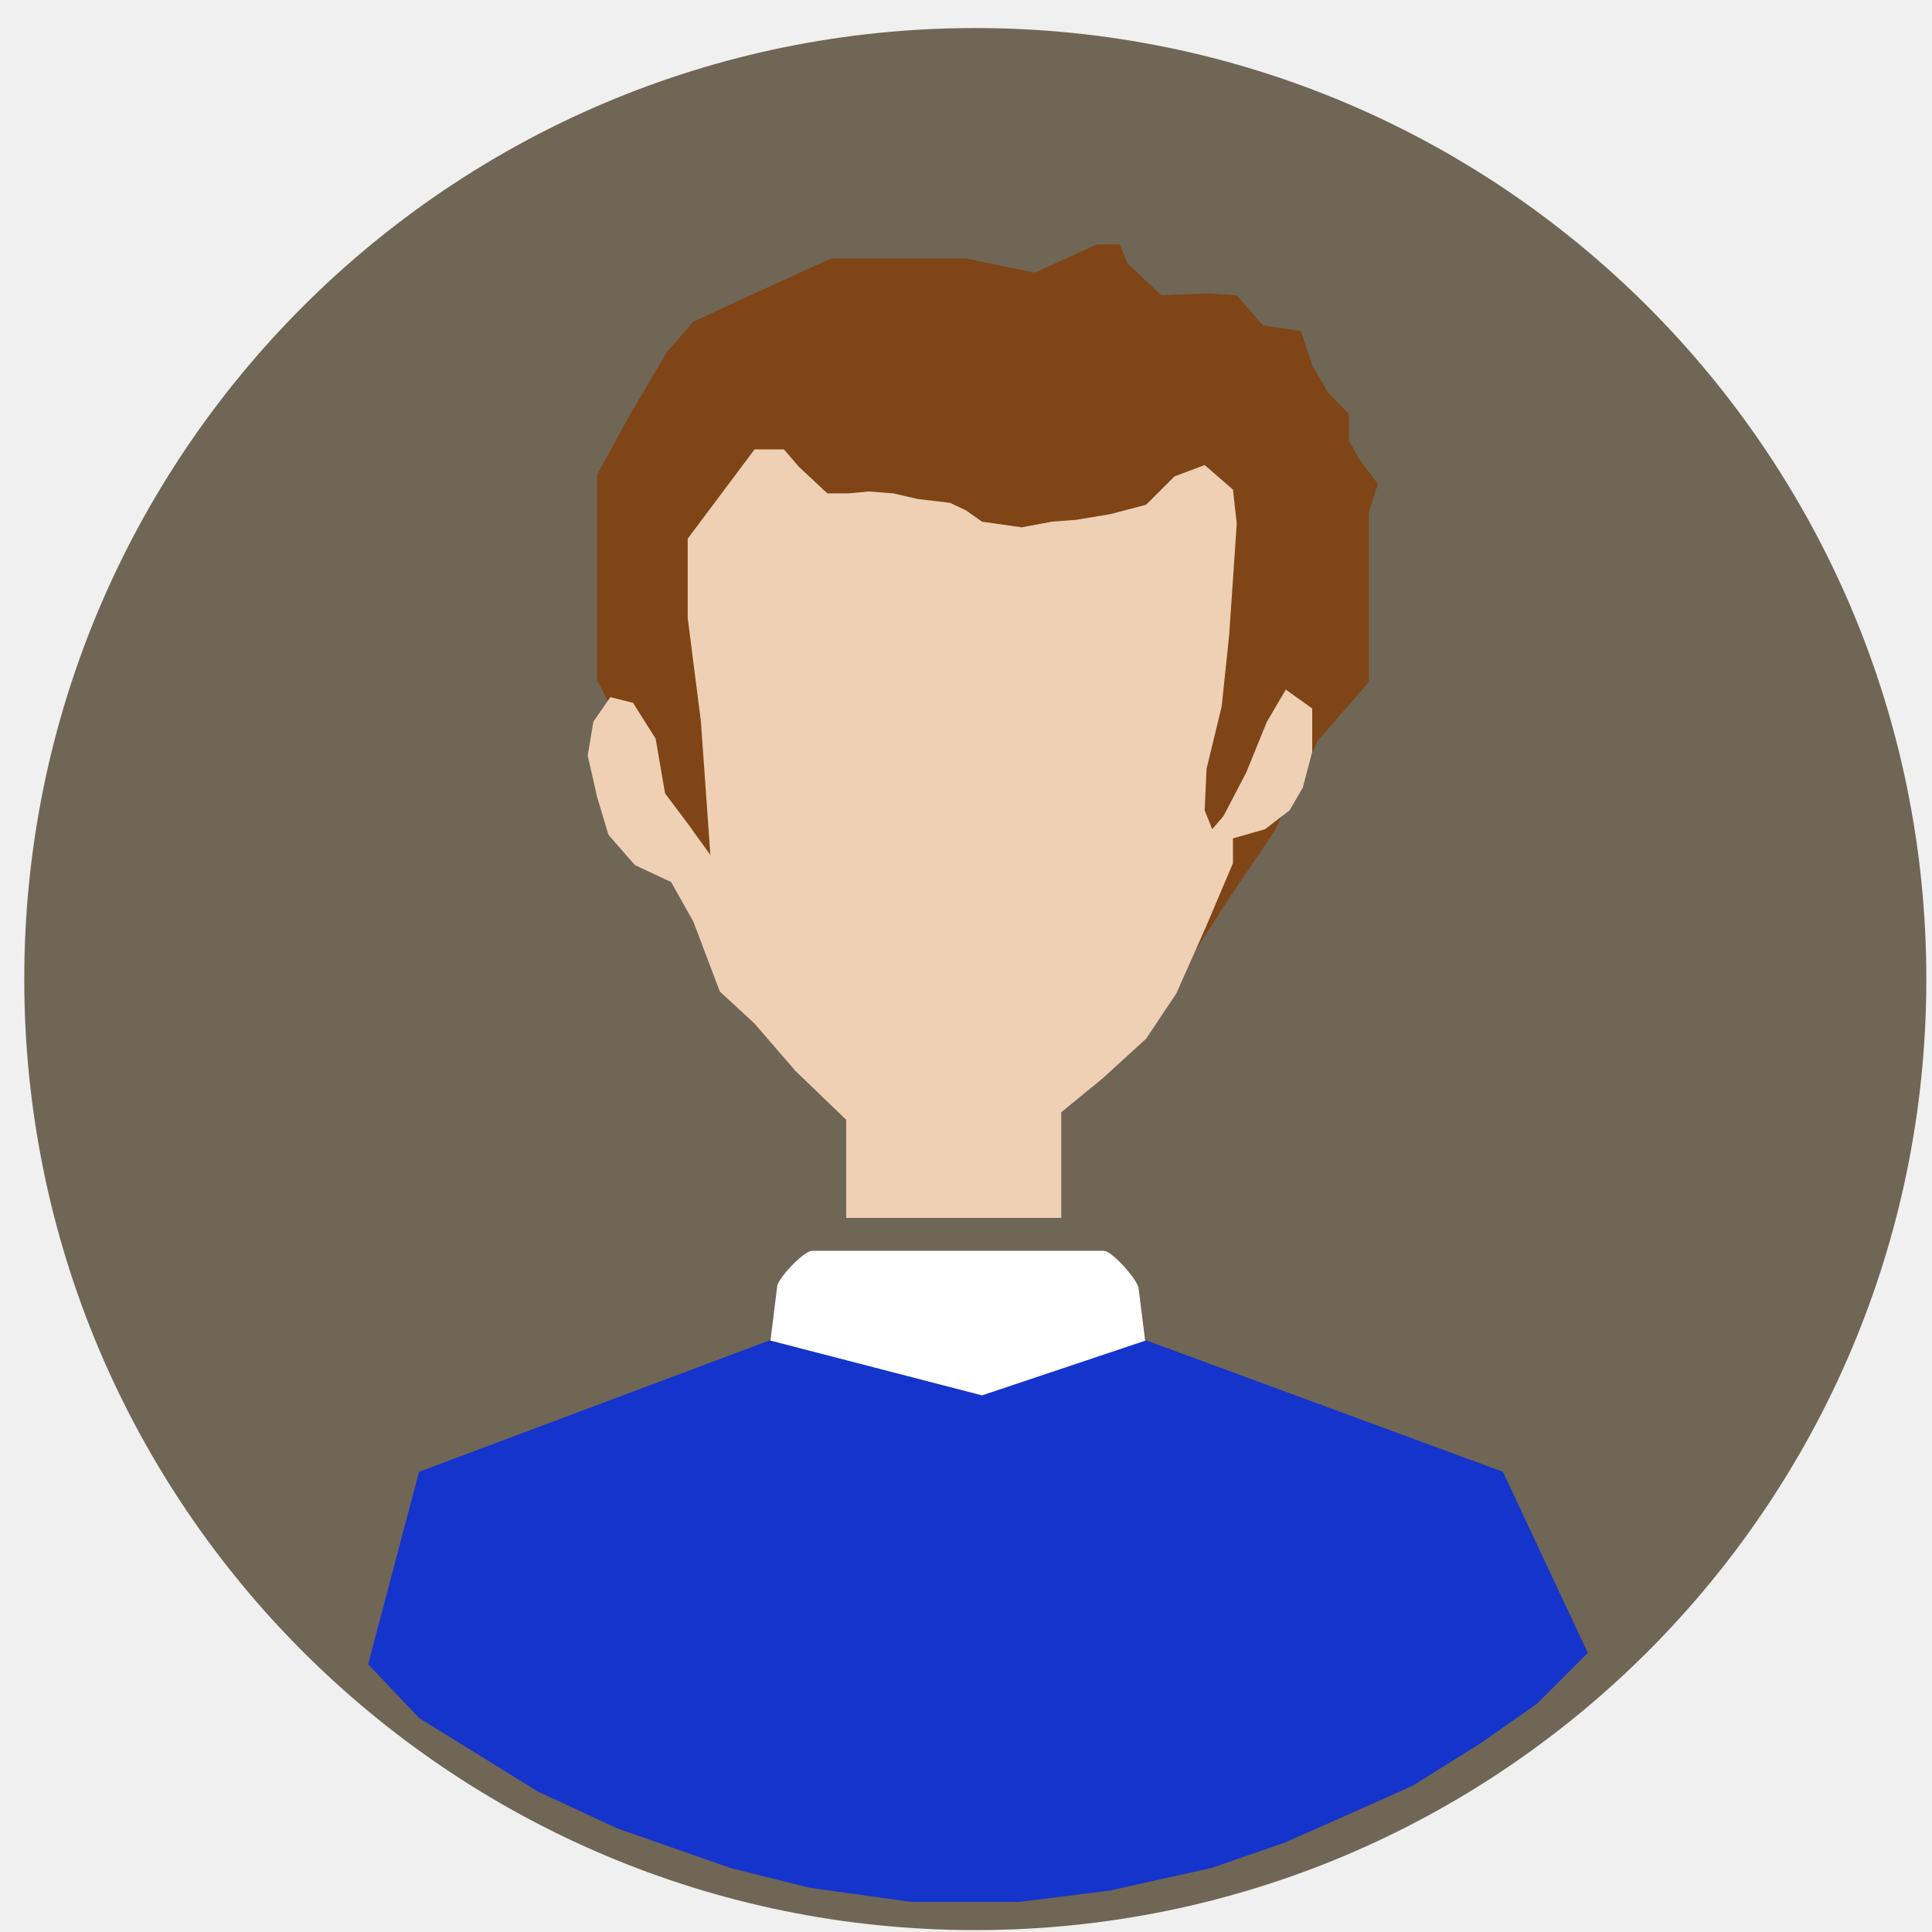
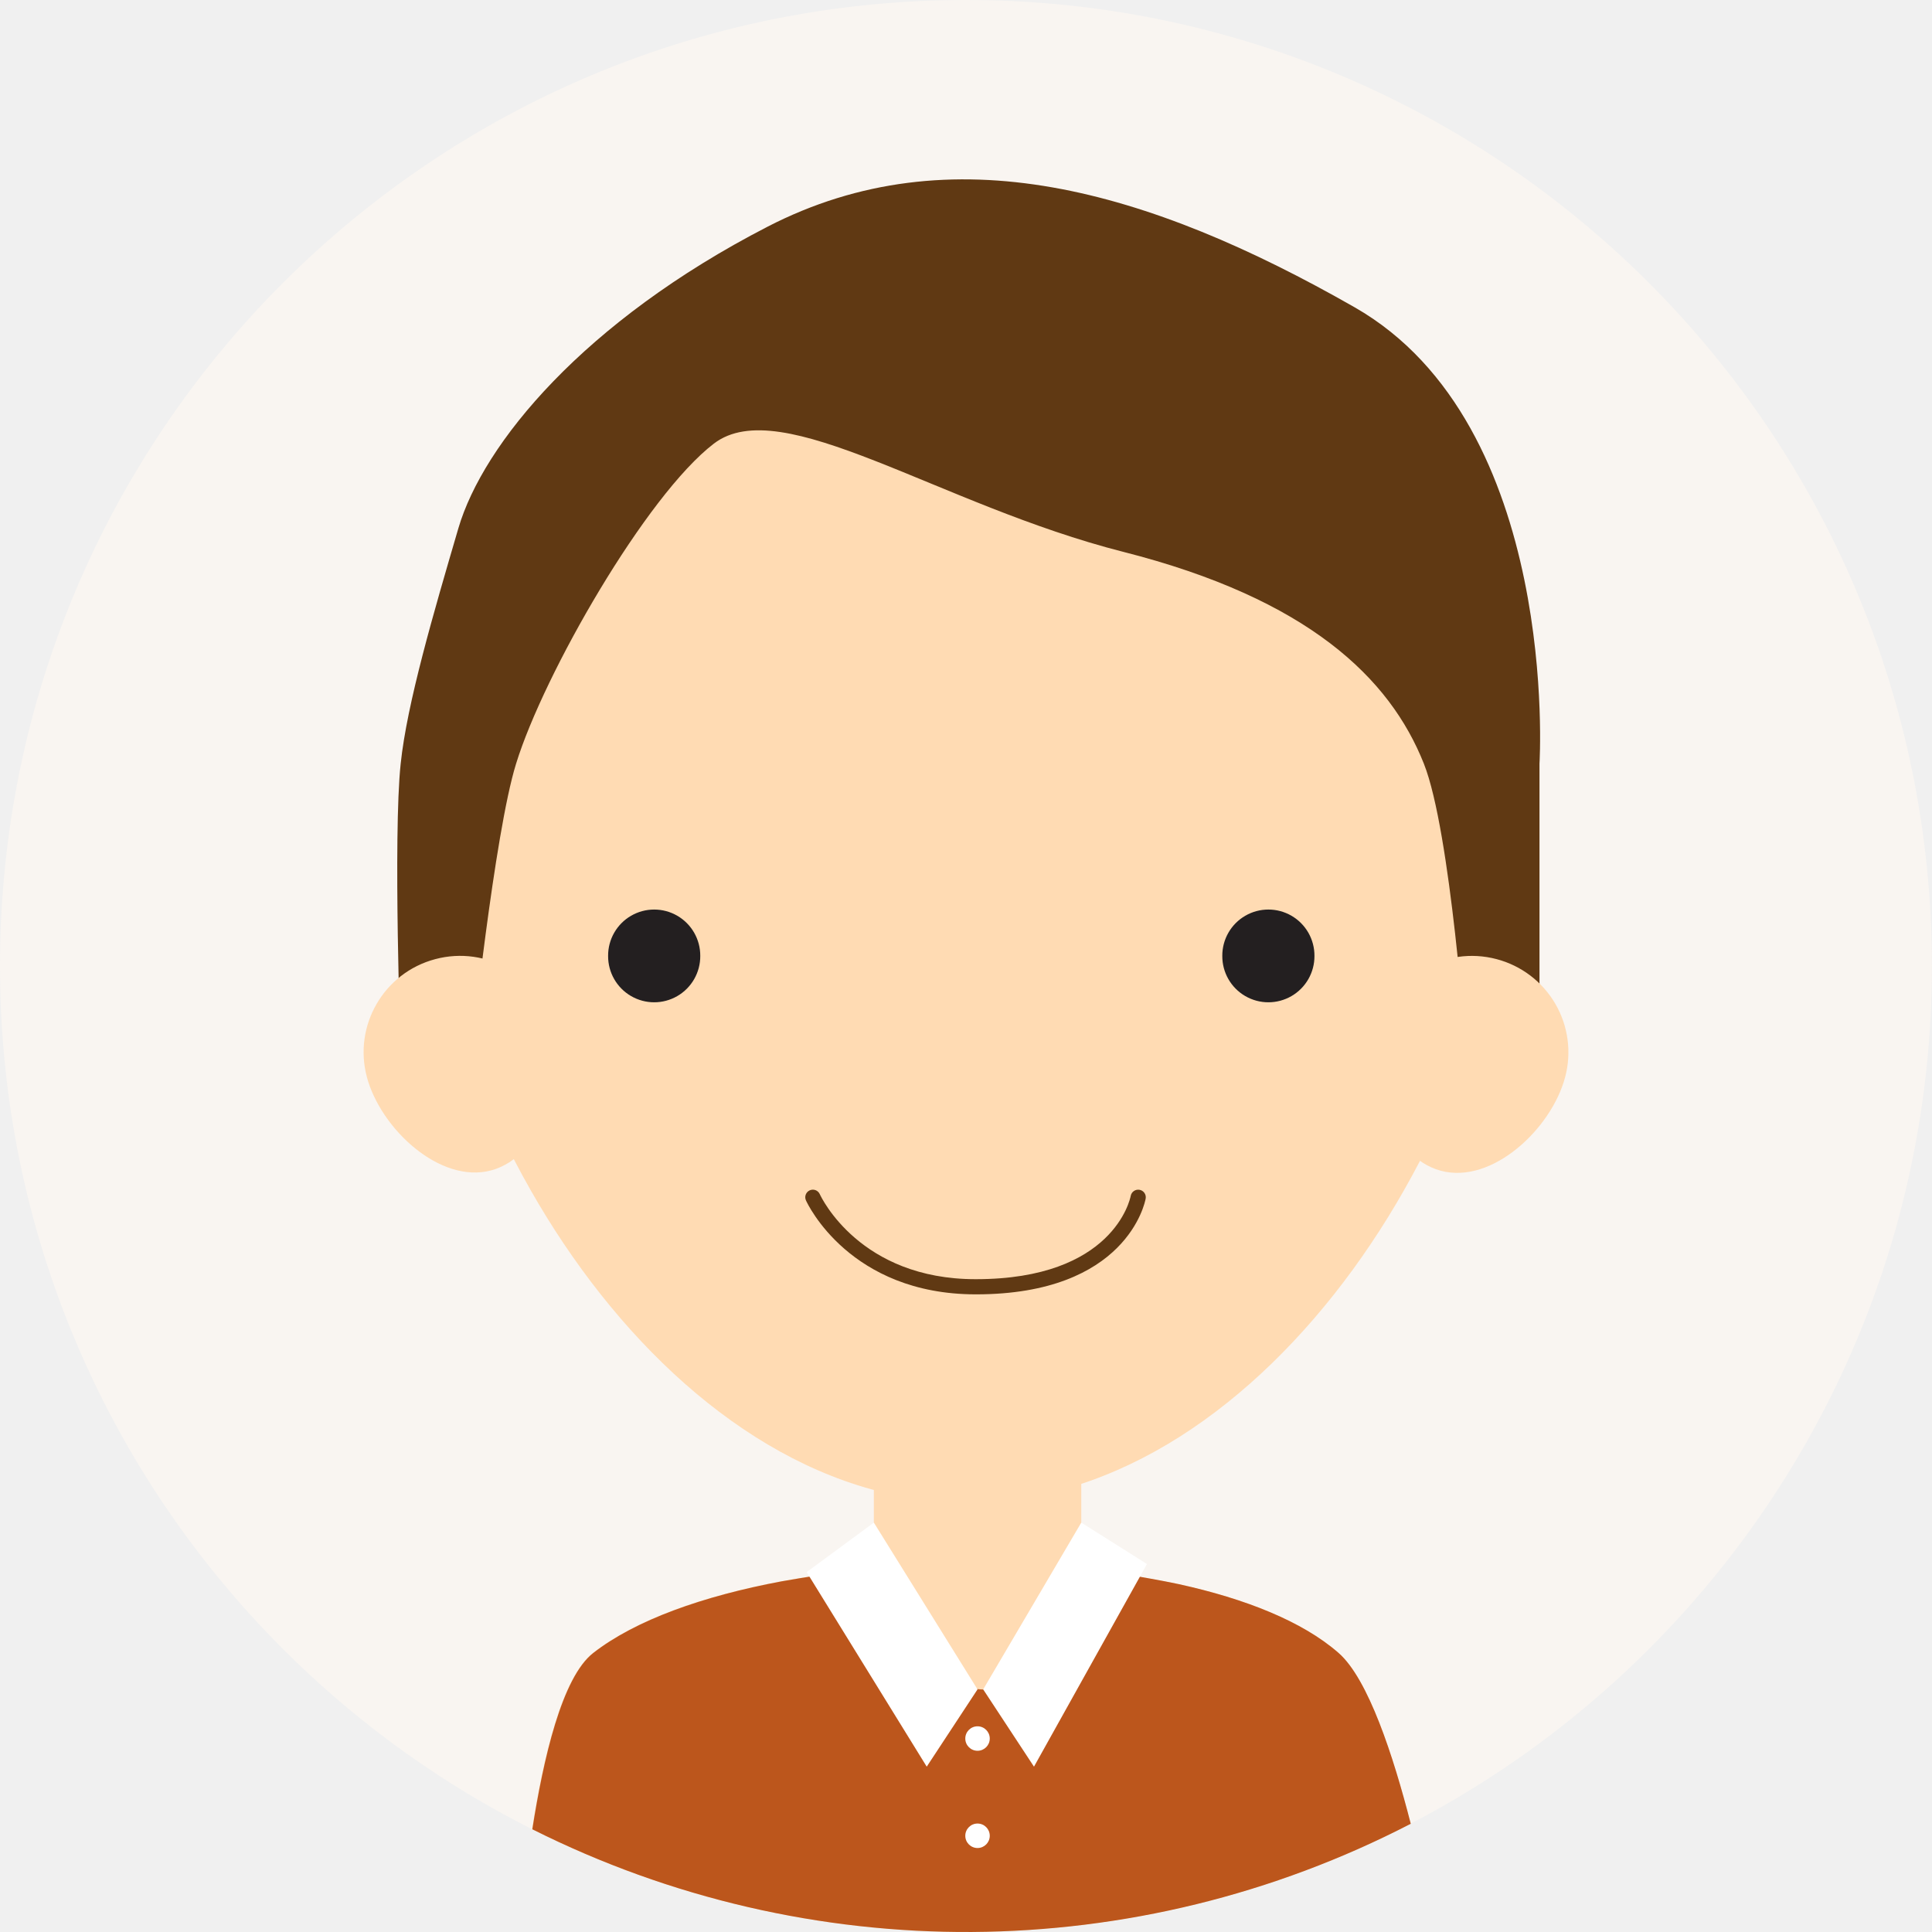
- <svg xmlns="http://www.w3.org/2000/svg" t="1534764431400" class="icon" style="" viewBox="0 0 1024 1024" version="1.1" p-id="10144" width="32" height="32">
+ <svg xmlns="http://www.w3.org/2000/svg" t="1534764085022" class="icon" style="" viewBox="0 0 1024 1024" version="1.1" p-id="8190" width="32" height="32">
  <defs>
    <style type="text/css" />
  </defs>
-   <path d="M516.931 518.932m-504.068 0a504.068 504.068 0 1 0 1008.136 0 504.068 504.068 0 1 0-1008.136 0Z" fill="#706655" p-id="10145" />
-   <path d="M581.5 129.5l-33 15L512 137h-71.5l-40.589 18.5-32.411 15-14 16-20 34-17 31v109s15 29 16 32 27 69 27 69l62 26 82 24.5s71-4.5 78-4.5 53-5 53-5l16-25 25-37 23-48 27-31v-90l4.817-15-9.817-13-5.54-10v-14l-11.46-12-8-14-6-18-20-3-14-16-16-1-24.007 1-17.993-17-4-10h-12z" fill="#7F4516" p-id="10146" />
-   <path d="M615.493 779.07c0 3.87-11.84 7.006-16.576 7.006H416.486c-4.736 0-16.576-3.136-16.576-7.006l12-97.101c0-3.87 13.839-19.006 18.576-19.006h154.431c4.736 0 18.576 16.136 18.576 20.006l12 96.101z" fill="#FFFFFF" p-id="10147" />
-   <path d="M222.105 780.076l-26.999 101.995 26.999 28.498 62.997 38.998 41.998 19.499 59.997 20.999 41.998 10.5 53.997 7.499h56.997l47.998-6 53.997-11.999 38.998-13.499 33.878-14.999 33.618-15 35.999-22.499 29.998-20.998 26.999-26.999-44.998-95.995-189.083-69.656-86.995 29.158-112.587-29.158z" fill="#1534CC" p-id="10148" />
-   <path d="M399.911 238.21L364.5 285.5v42l7 55 5 70.645-12-16.645-12-16-5-29-12-19-12-3-9 13-3 18 5 22 6 20 14 16 19.205 9 11.795 21 14 37 18.411 17 21.589 25 27 26v52h114v-56l22-18 22.993-21 16.007-24 16-36 14-33v-13.145l17-4.855 13-10 7-12 5-19v-23l-14-10-10 17-11 27-12 23-6 7-4-10 1-22 8-33 4-38 4-59-2-18-15-13-16 6-15.007 15-18.993 5-18 3-13 1-16 3-21.019-3-8.481-6-8.5-4-17-2-13-3-13-1-11 1h-11l-15-14-8-9.29h-15.589" fill="#EFD0B4" p-id="10149" />
+   <path d="M511.966 511.966m-511.966 0a511.966 511.966 0 1 0 1023.932 0 511.966 511.966 0 1 0-1023.932 0Z" fill="#F9F5F1" p-id="8191" />
+   <path d="M463.159 761.73h109.94v90.523h-109.94z" fill="#FFDBB3" p-id="8192" />
+   <path d="M709.395 876.031c-18.962-16.61-49.3-28.67-84.645-36.406a517.389 517.389 0 0 0-111.533-10.581A565.286 565.286 0 0 0 414.124 838.107c-41.716 7.812-77.402 20.517-99.776 37.923-16.724 12.97-26.546 56.506-32.349 93.481a512.687 512.687 0 0 0 465.586-2.92c-9.064-35.838-22.375-76.833-38.189-90.561z" fill="#FFDBB3" p-id="8193" />
+   <path d="M709.395 876.031c-18.962-16.61-49.3-28.67-84.645-36.406-8.116-1.782-22.754-4.285-22.754-4.285s-51.159 59.919-80.739 60.109-90.296-60.109-90.296-60.109-12.818 2.086-16.686 2.806c-41.716 7.812-77.402 20.517-99.776 37.923-16.724 12.97-26.546 56.506-32.349 93.481a512.687 512.687 0 0 0 465.586-2.92c-9.215-35.876-22.527-76.871-38.341-90.599z" fill="#BC561C" p-id="8194" />
+   <path d="M427.549 833.253l63.635 103.114 26.926-40.957-54.951-88.399-35.61 26.243zM521.106 895.41l26.926 40.957 59.881-107.399-34.814-21.958-51.993 88.399z" fill="#FFFFFF" p-id="8195" />
+   <path d="M518.11 973.001m-6.485 0a6.485 6.485 0 1 0 12.97 0 6.485 6.485 0 1 0-12.97 0Z" fill="#FFFFFF" p-id="8196" />
+   <path d="M518.11 921.463m-6.485 0a6.485 6.485 0 1 0 12.97 0 6.485 6.485 0 1 0-12.97 0Z" fill="#FFFFFF" p-id="8197" />
+   <path d="M512.724 140.885A288.863 288.863 0 0 0 223.748 429.786C223.748 589.292 353.181 796.392 512.724 796.392s288.863-206.948 288.863-366.454a288.863 288.863 0 0 0-288.863-289.052z" fill="#FFDBB3" p-id="8198" />
+   <path d="M717.928 162.843c-109.219-62.346-213.926-92.799-311.162-42.664S256.097 235.125 242.937 280.026 215.708 372.825 212.371 404.757c-4.096 37.923 0 152.983 0 152.983h37.544s12.098-116.046 23.626-152.983C288.218 357.163 342.486 262.582 378.362 235.125s119.004 32.462 217.036 57.378 141.303 66.973 159.278 112.253c14.297 35.913 22.375 152.983 22.375 152.983h38.909v-152.983s11.187-179.567-98.032-241.913z" fill="#603913" p-id="8199" />
+   <path d="M230.688 508.363a51.045 51.045 0 0 0-36.255 62.422c7.205 27.267 38.682 56.885 65.949 49.528s39.971-48.428 32.766-75.847a51.045 51.045 0 0 0-62.46-36.103zM793.244 508.363a51.045 51.045 0 0 0-62.422 36.293c-7.205 27.267 5.499 68.452 32.766 75.847s58.705-22.261 65.949-49.528a51.045 51.045 0 0 0-36.293-62.612z" fill="#FFDBB3" p-id="8200" />
+   <path d="M346.734 506.657m-24.423 0a24.423 24.423 0 1 0 48.845 0 24.423 24.423 0 1 0-48.845 0Z" fill="#231F20" p-id="8201" />
+   <path d="M672.268 506.657m-24.423 0a24.423 24.423 0 1 0 48.845 0 24.423 24.423 0 1 0-48.845 0Z" fill="#231F20" p-id="8202" />
+   <path d="M604.006 630.628a4.02 4.02 0 0 0-4.703 3.223c-0.341 1.782-9.253 44.143-82.066 44.143h-0.19c-61.133 0-81.687-43.195-82.559-45.091a4.02 4.02 0 0 0-7.319 3.337c0.91 2.01 23.361 49.718 89.878 49.793h0.228c79.829 0 89.575-48.656 89.954-50.742a4.02 4.02 0 0 0-3.223-4.665z" fill="#603913" p-id="8203" />
</svg>
